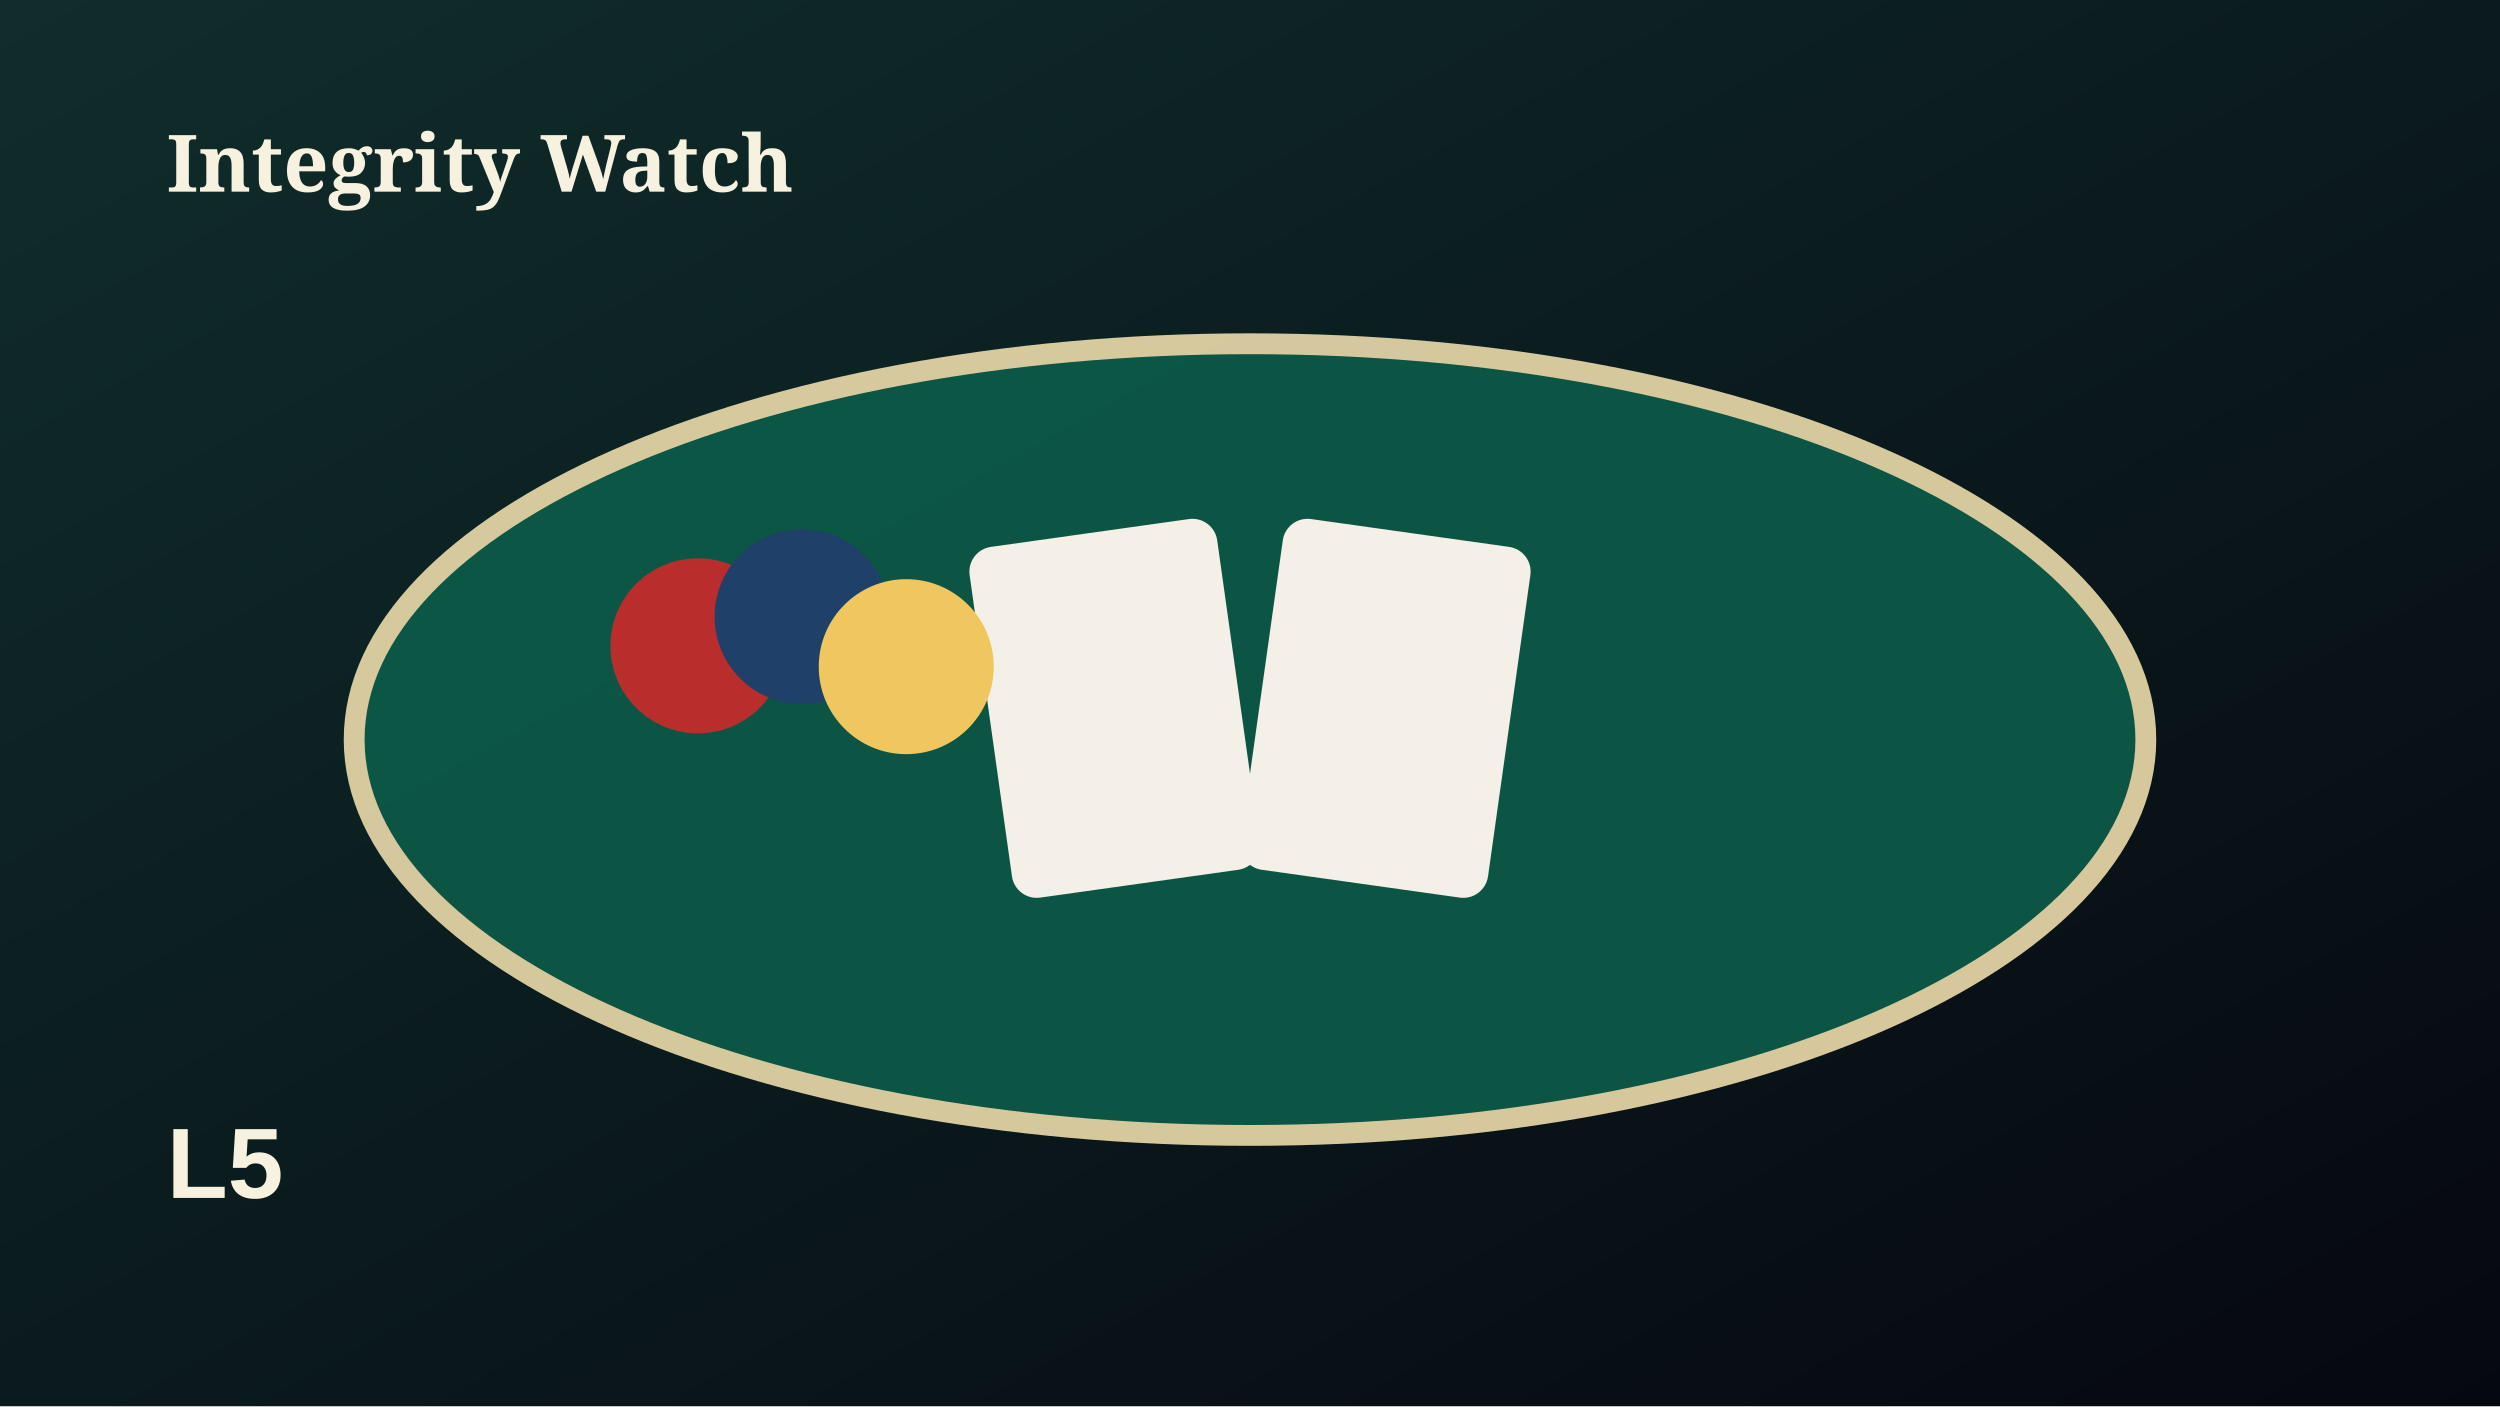
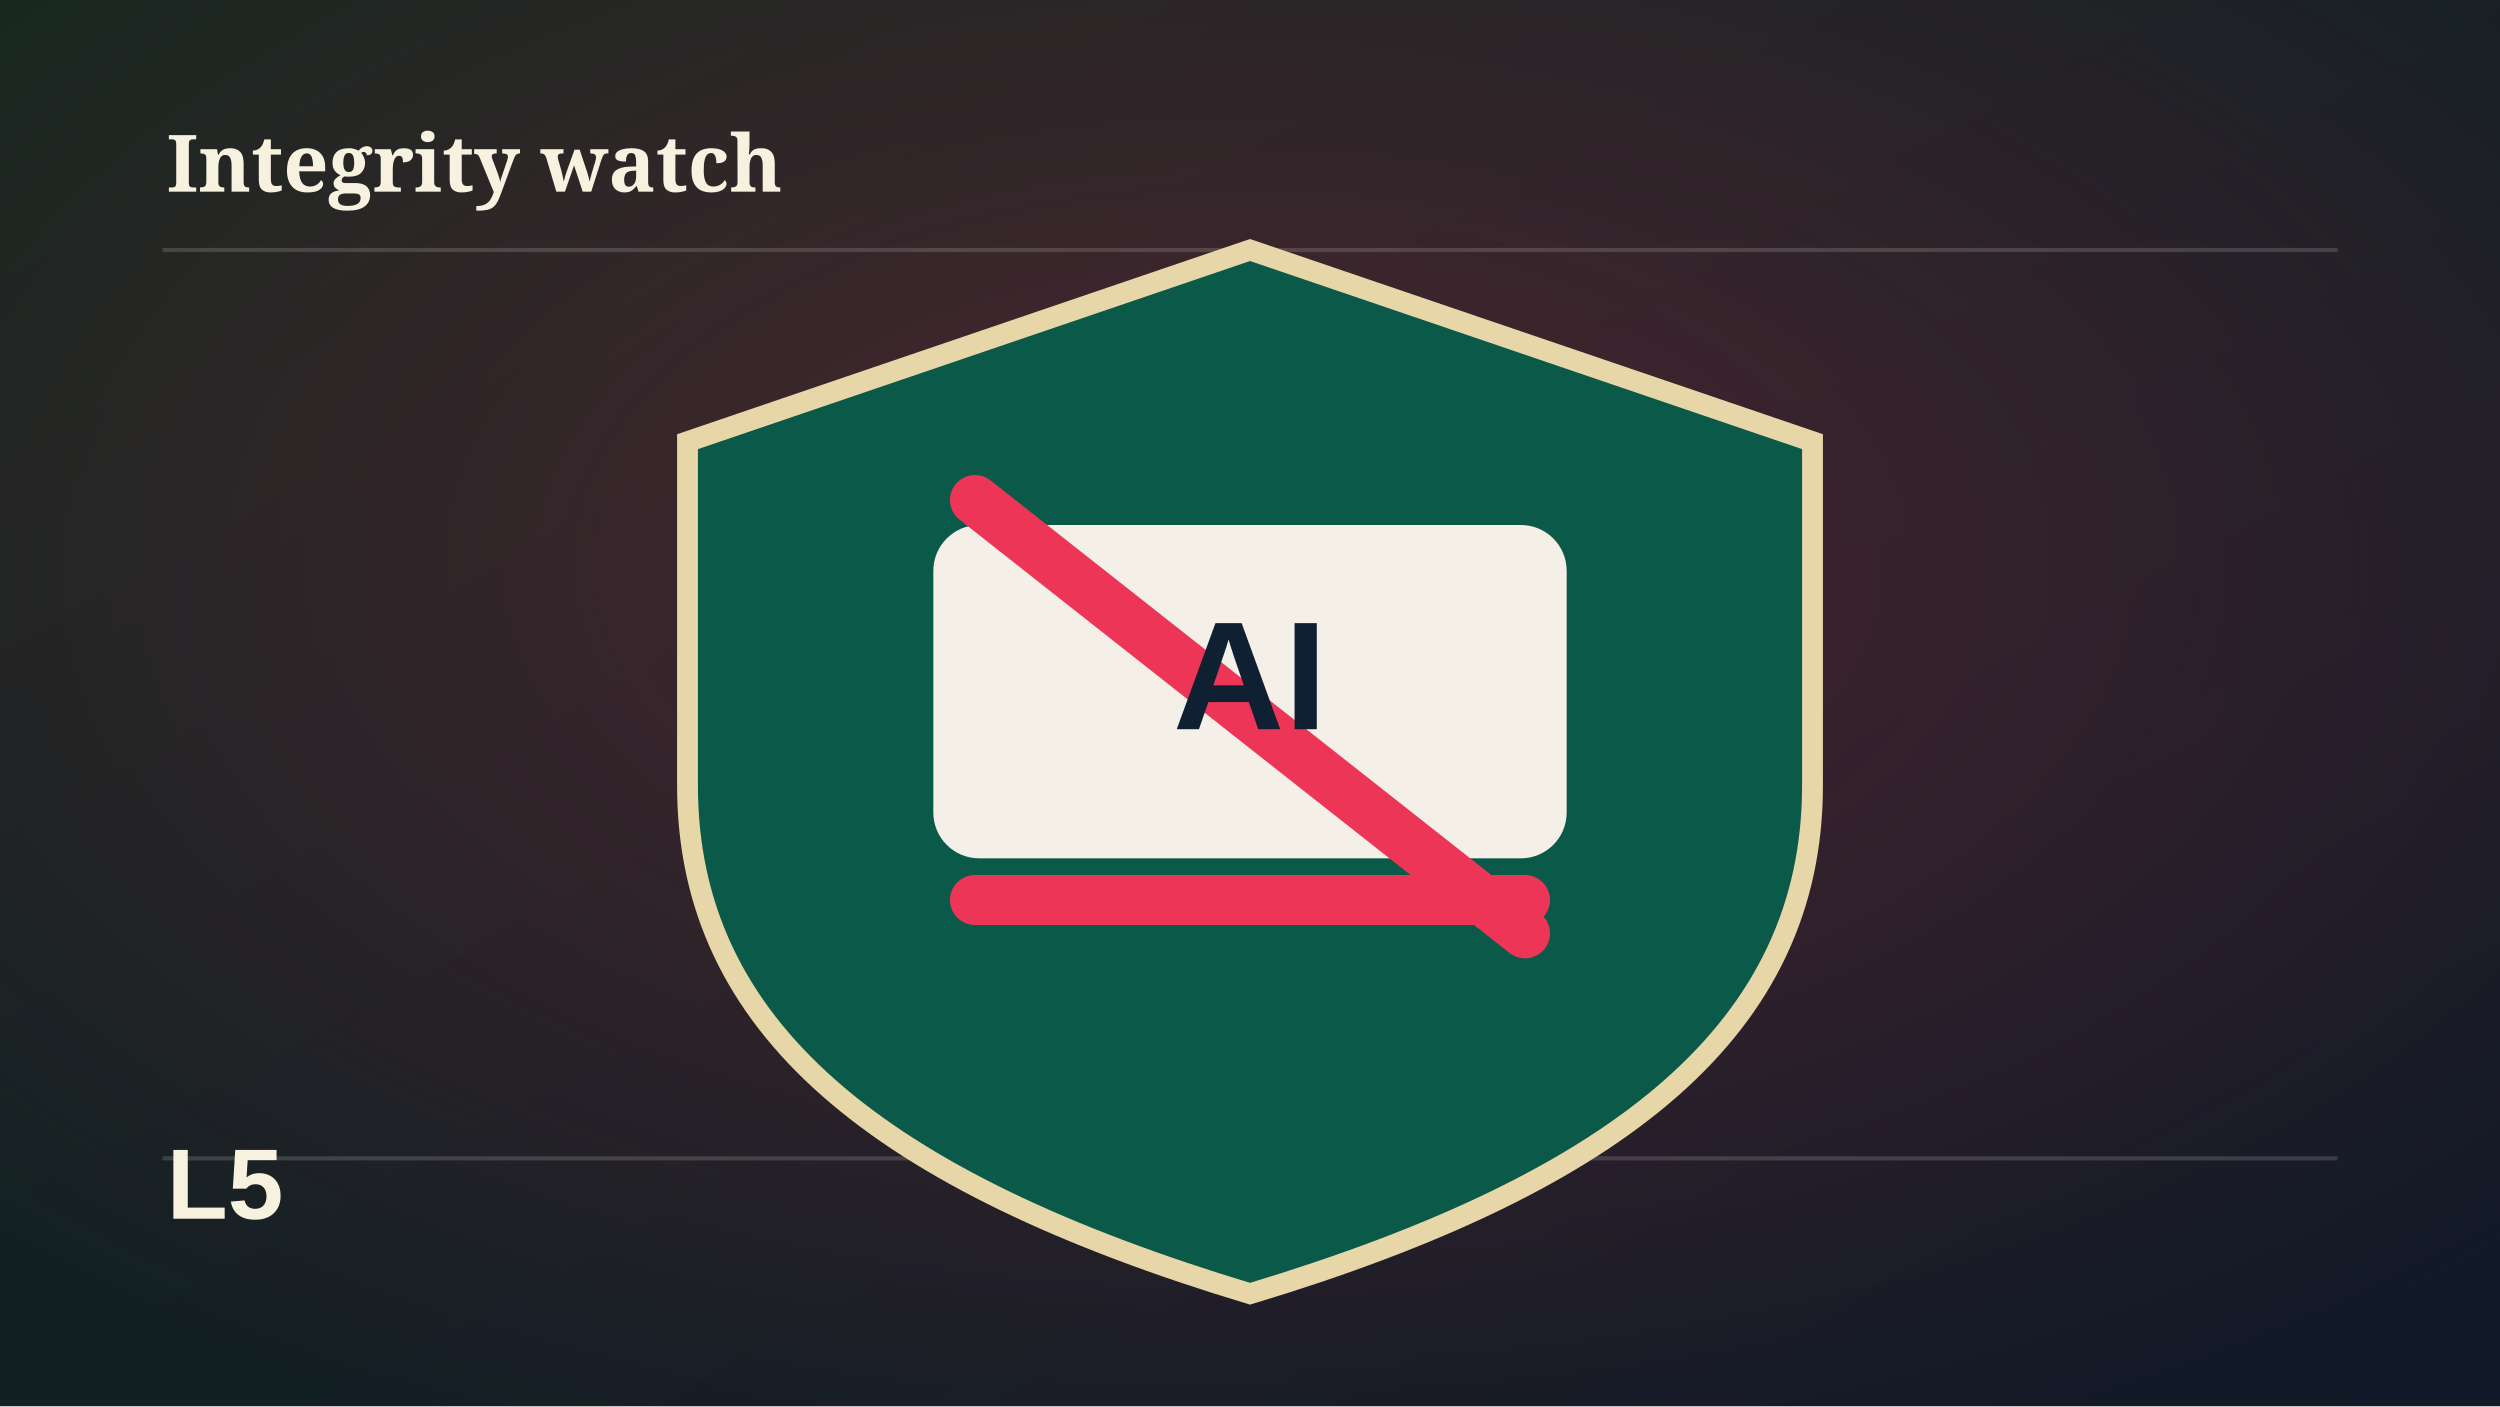
<svg xmlns="http://www.w3.org/2000/svg" width="1200" height="675" viewBox="0 0 1200 675" role="img" aria-labelledby="title desc">
  <defs>
-     <linearGradient id="g" x1="0" x2="1" y1="0" y2="1">
-       <stop offset="0" stop-color="#102d2b" />
-       <stop offset="1" stop-color="#06080f" />
+     <linearGradient id="bg" x1="0" x2="1" y1="0" y2="1">
+       <stop offset="0" stop-color="#13271f" />
+       <stop offset="1" stop-color="#111827" />
    </linearGradient>
+     <radialGradient id="glow" cx="50%" cy="40%" r="70%">
+       <stop offset="0" stop-color="#ec3557" stop-opacity=".26" />
+       <stop offset="1" stop-color="#ec3557" stop-opacity="0" />
+     </radialGradient>
  </defs>
-   <rect width="1200" height="675" fill="url(#g)" />
-   <ellipse cx="600" cy="355" rx="430" ry="190" fill="#0c5a48" stroke="#e7d7a8" stroke-width="10" opacity=".92" />
-   <rect x="475" y="255" width="120" height="170" rx="12" fill="#f4f0e8" transform="rotate(-8 535 340)" />
-   <rect x="605" y="255" width="120" height="170" rx="12" fill="#f4f0e8" transform="rotate(8 665 340)" />
-   <circle cx="335" cy="310" r="42" fill="#ba2d2d" />
-   <circle cx="385" cy="296" r="42" fill="#1f4068" />
-   <circle cx="435" cy="320" r="42" fill="#f0c75e" />
-   <text x="80" y="92" fill="#f7f1df" font-family="Georgia, serif" font-size="38" font-weight="700">Integrity Watch</text>
-   <text x="80" y="575" fill="#f7f1df" font-family="Arial, sans-serif" font-size="48" font-weight="700">L5</text>
+   <rect width="1200" height="675" fill="url(#bg)" />
+   <rect width="1200" height="675" fill="url(#glow)" />
+   <path d="M78 120h1044M78 556h1044" stroke="#f4f0e8" stroke-opacity=".16" stroke-width="2" />
+   <g aria-hidden="true">
+     <path d="M600 120l270 92v165c0 116-91 190-270 244c-179-54-270-128-270-244V212Z" fill="#0b5a49" stroke="#e7d7a8" stroke-width="10" />
+     <rect x="448" y="252" width="304" height="160" rx="22" fill="#f4f0e8" />
+     <path d="M468 432h264" stroke="#ec3557" stroke-width="24" stroke-linecap="round" />
+     <path d="M468 240l264 208" stroke="#ec3557" stroke-width="24" stroke-linecap="round" />
+     <text x="600" y="350" text-anchor="middle" fill="#102033" font-family="Arial, sans-serif" font-size="74" font-weight="900">AI</text>
+   </g>
+   <text x="80" y="92" fill="#f7f1df" font-family="Georgia, serif" font-size="38" font-weight="700">Integrity watch</text>
+   <text x="80" y="585" fill="#f7f1df" font-family="Arial, sans-serif" font-size="48" font-weight="900">L5</text>
</svg>
